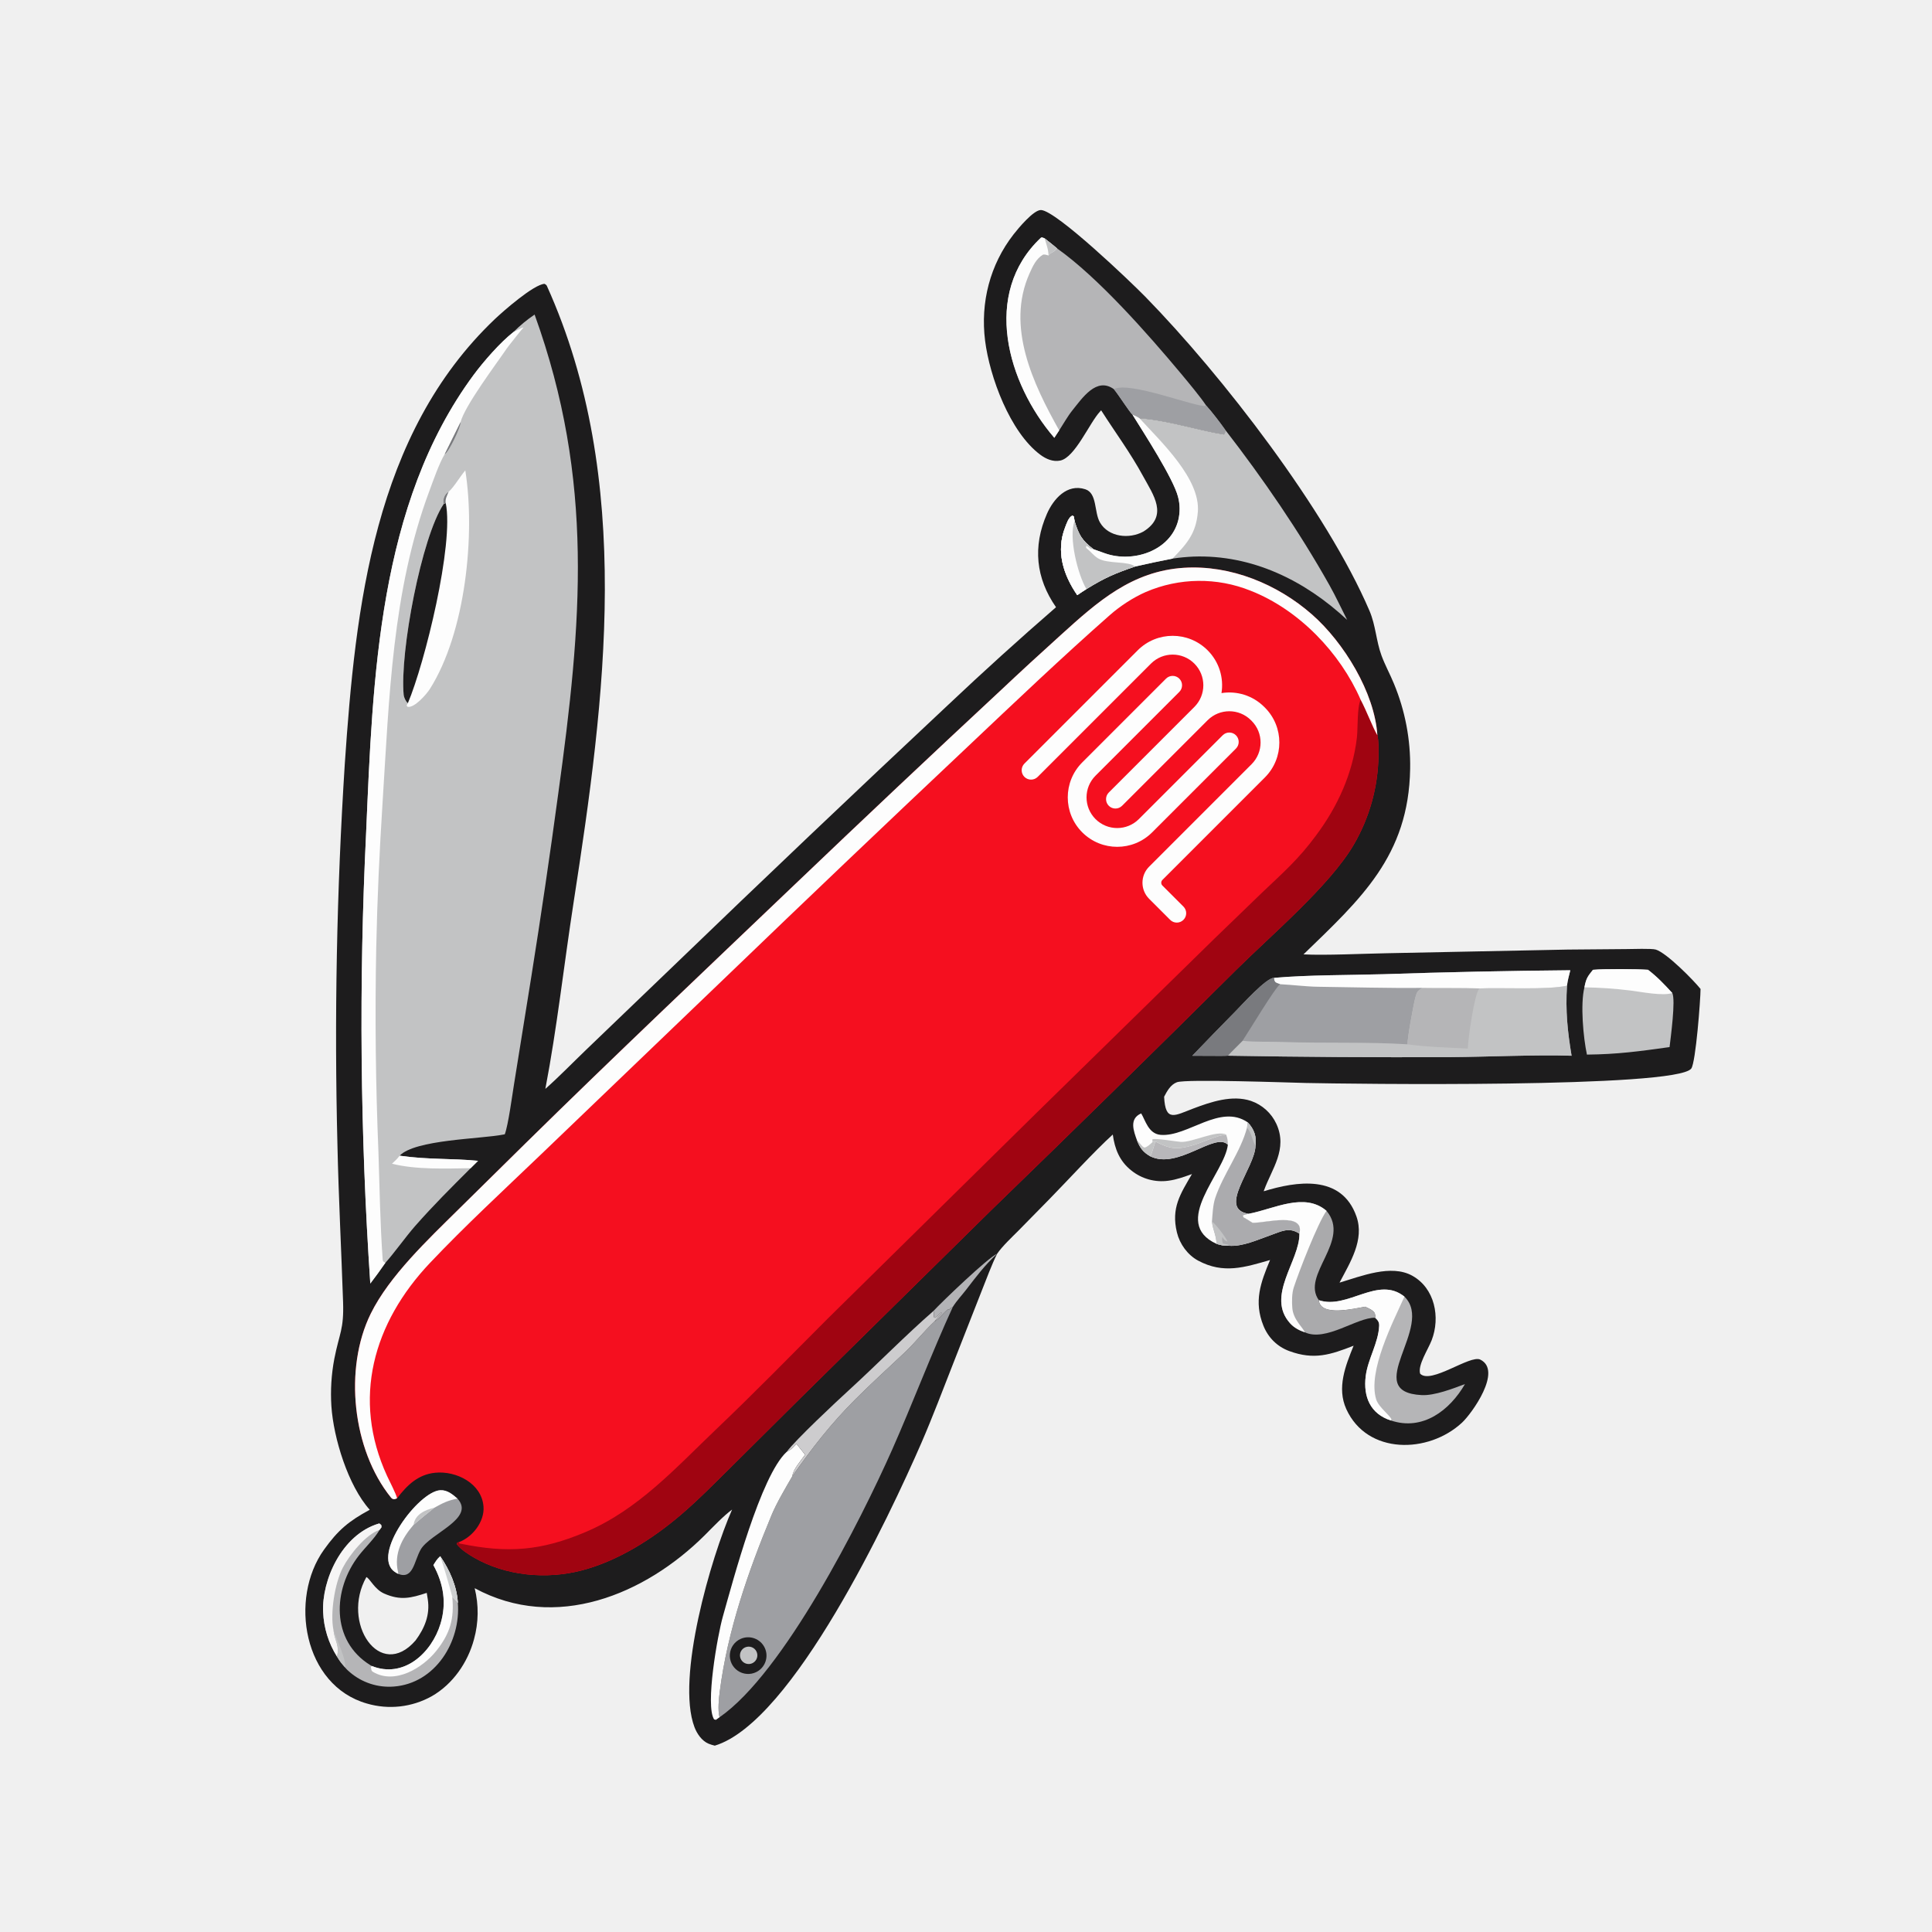
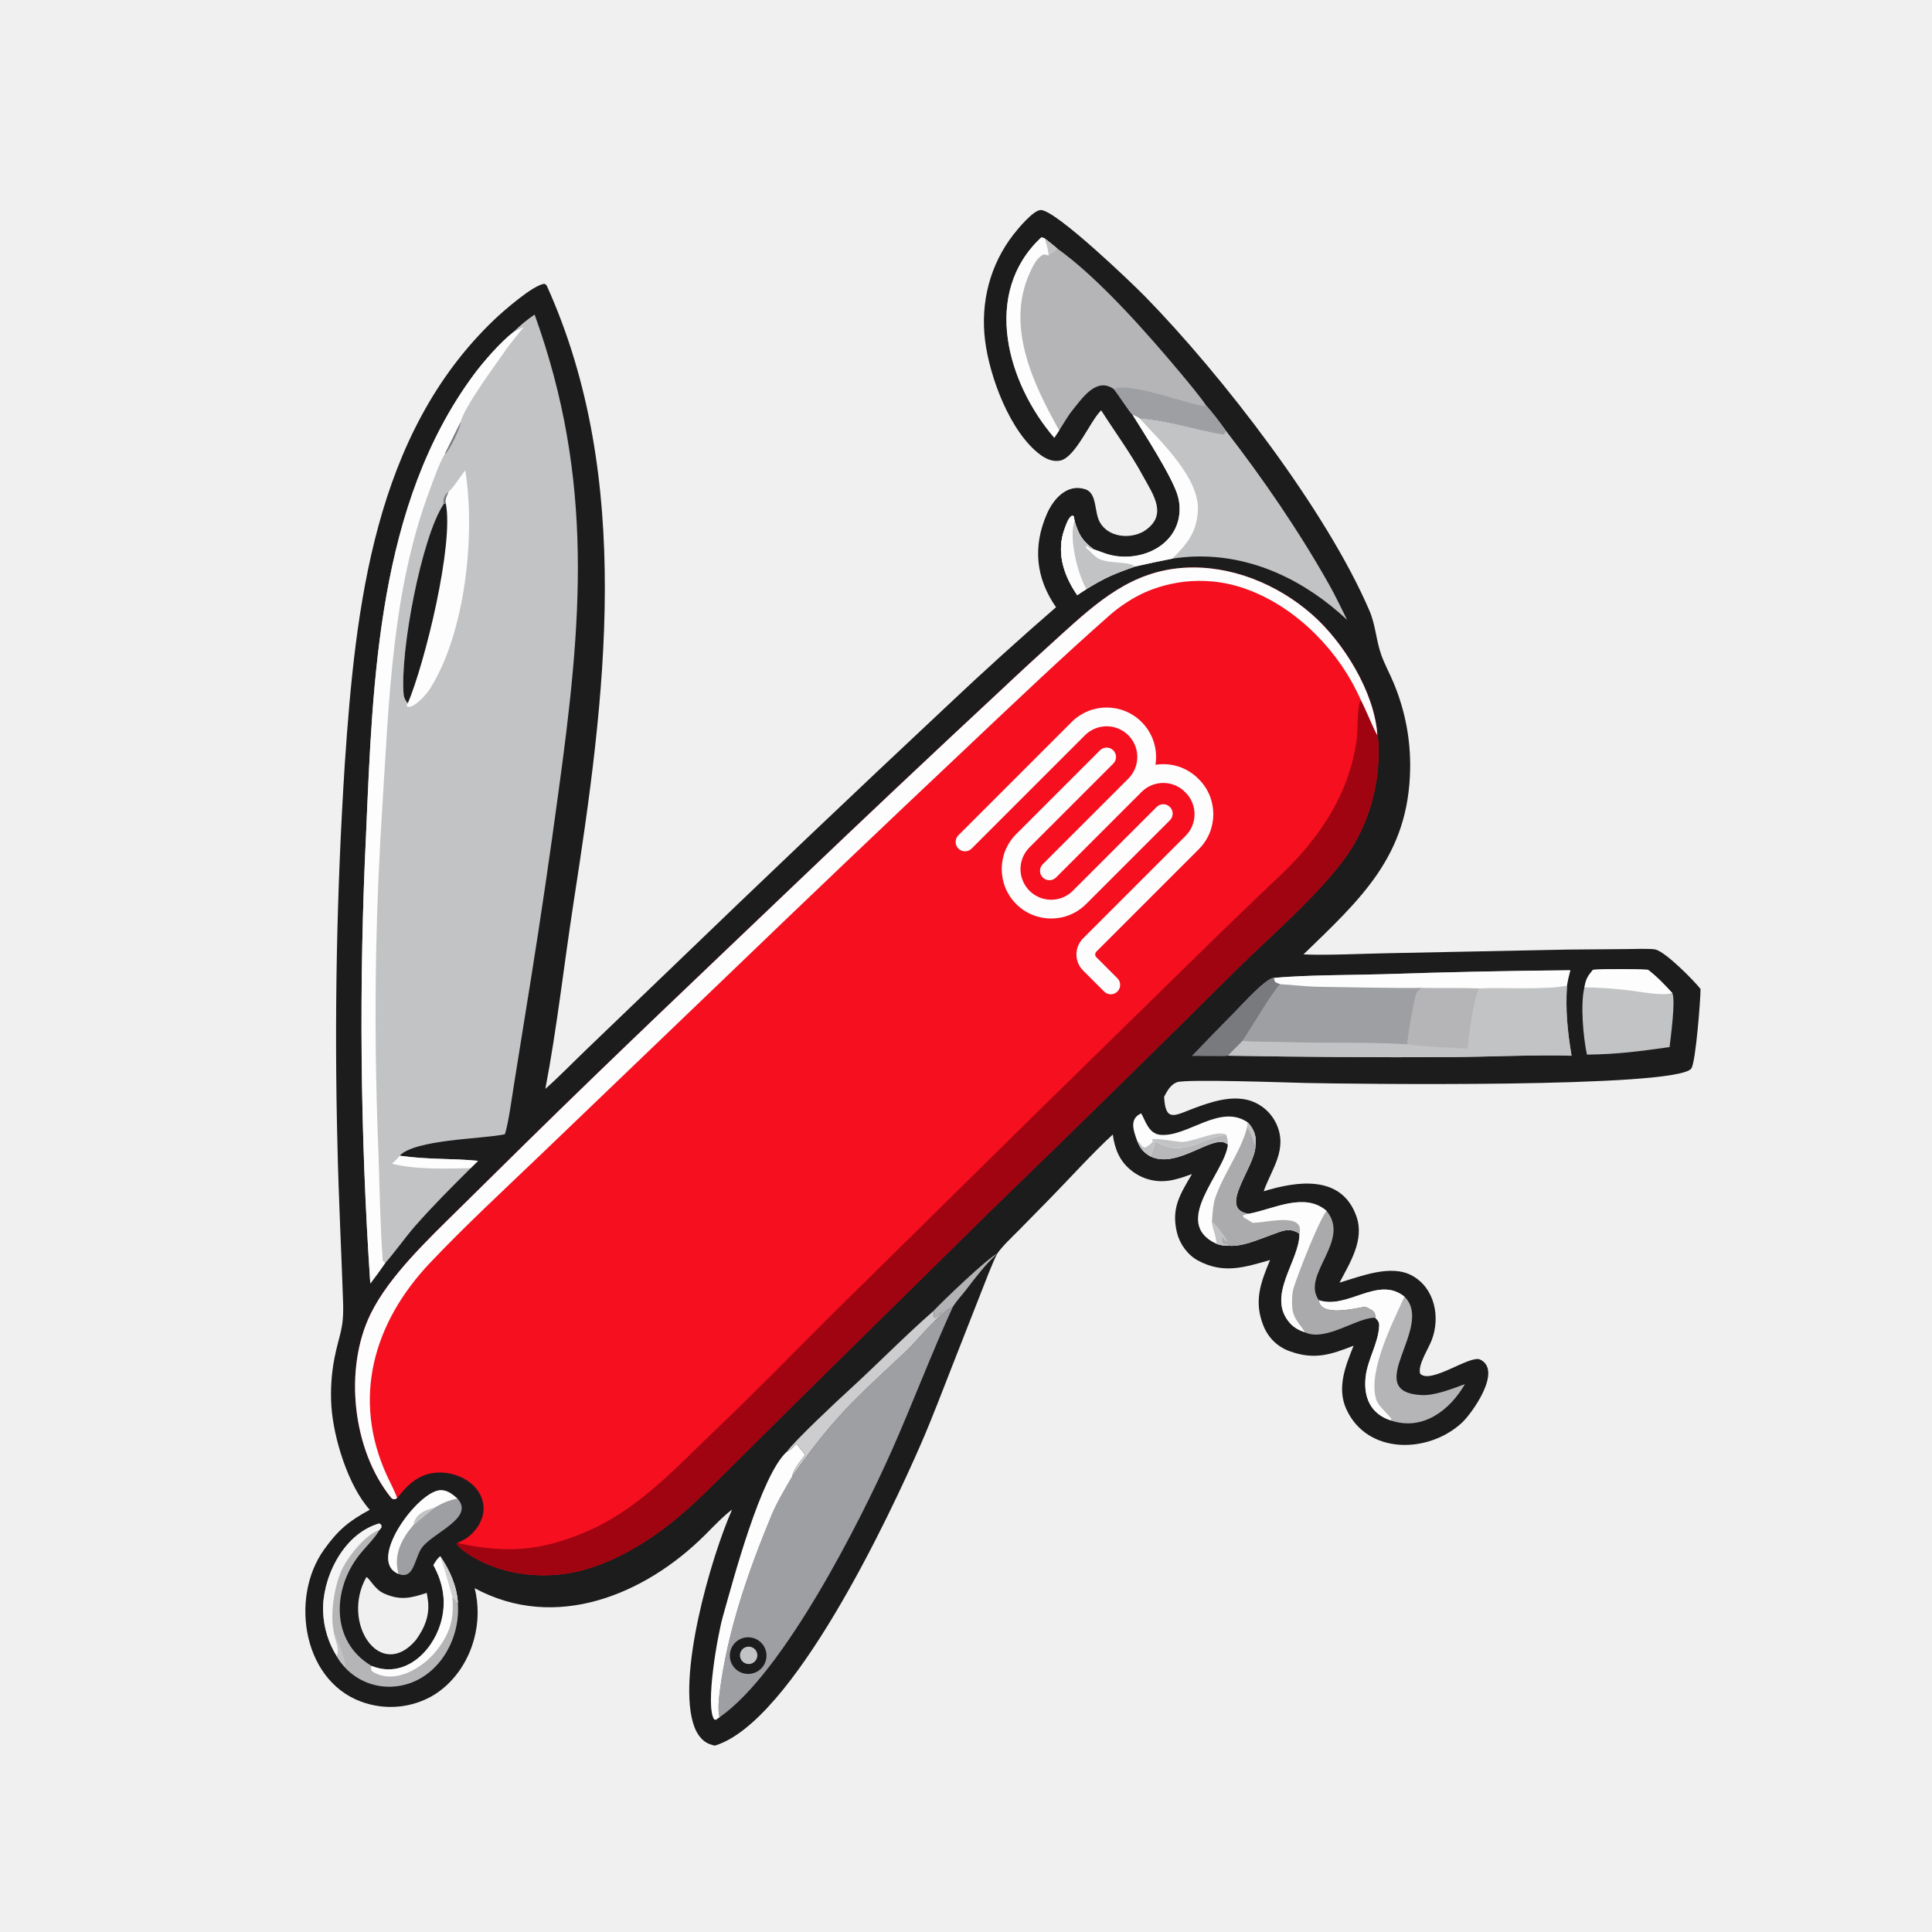
<svg xmlns="http://www.w3.org/2000/svg" width="1024" height="1024" viewBox="0 0 1024 1024" fill="none">
  <g clip-path="url(#clip0_2459_19421)">
    <path d="M195.982 800.211C184.515 787.494 176.758 762.181 175.641 745.284C175.106 736.885 175.63 728.451 177.2 720.184C179.9 706.415 182.329 704.767 181.836 690.026C180.908 662.424 179.455 634.56 178.855 606.974C177.149 539.646 178.443 472.274 182.736 405.06C188.424 321.599 198.18 230.08 262.293 169.124C266.726 164.91 282.793 150.817 288.6 150.434C289.062 150.665 289.612 151.003 289.836 151.499C336.164 254.15 320.732 370.278 304.099 477.75C298.794 512.028 295.281 544.596 289.046 577.129C296.002 571.018 303.859 562.936 310.7 556.367L356.309 512.579C404.661 465.959 453.346 419.685 502.362 373.763C521.106 356.047 540.229 338.734 559.713 321.835C548.994 306.444 547.294 289.687 554.906 272.32C558.321 264.524 565.547 256.152 575.245 259.325C581.62 261.409 579.842 271.441 582.99 276.891C587.507 284.72 598.554 285.863 606.042 281.726C619.527 273.314 611.179 262.174 605.943 252.521C599.063 239.846 591.197 229.353 583.632 217.478C583.445 217.681 583.268 217.884 583.079 218.084C577.399 224.146 569.823 242.516 561.93 244.117C558.087 244.896 554.398 243.265 551.367 241.007C535.324 229.046 524.519 199.737 522.116 180.535C519.589 160.381 524.677 140.292 537.231 124.201C539.621 121.137 547.896 111.102 551.816 111.323C560.014 111.782 599.522 149.589 607.029 157.265C647.721 198.889 703.114 270.624 725.867 323.761C729.141 331.411 729.39 339.706 732.201 347.383C734.063 352.476 736.75 357.309 738.801 362.339C744.749 376.65 747.682 392.031 747.404 407.527C746.665 453.685 721.087 476.575 690.878 505.841C702.271 506.455 723.01 505.444 734.921 505.235L830.928 503.294L861.898 503.034C865.031 503.03 875.441 502.621 877.643 503.308C883.444 505.112 897.693 519.62 901.323 524.165C901.319 529.686 898.798 563.043 896.421 566.335C888.827 576.862 713.684 574.477 692.059 573.999C683.314 573.805 628.641 571.826 623.803 573.607C620.447 574.839 618.559 578.311 617.003 581.298C617.67 594.989 622.679 591.229 632.552 587.507C641.853 583.996 653.119 580.204 663.026 583.499C669.01 585.557 673.893 589.982 676.533 595.733C682.618 609.066 674.064 619.566 670.003 630.784L669.783 631.4C686.973 626.128 711.053 622.185 718.948 644.755C723.273 657.121 715.606 669.098 709.977 679.828C721.559 676.385 737.322 669.92 748.556 676.17C760.536 682.838 763.483 698.26 758.826 710.319C756.916 715.266 751.344 723.537 752.7 728.081C758.376 733.899 779.159 717.955 784.571 720.611C796.516 726.473 780.024 749.261 774.939 753.993C757.107 770.594 724.614 771.114 713.574 746.859C708.424 735.554 713.165 723.815 717.443 713.257C705.325 717.977 696.583 720.974 683.338 716.094C676.94 713.738 672.171 708.965 669.637 702.665C664.433 689.701 668.16 679.814 673.156 667.84C659.747 671.674 648.495 675.387 635.051 668.161C629.441 665.145 625.284 659.37 623.796 653.232C620.645 640.216 625.608 632.823 631.767 622.28C627.537 623.757 623.71 625.217 619.248 625.81C612.266 626.783 605.191 624.835 599.691 620.425C593.375 615.457 590.842 608.94 589.801 601.323C580.13 610.046 565.69 625.902 556.001 635.768L539.818 652.244C536.229 655.876 531.325 660.401 528.508 664.51C525.638 670.2 522.642 678.395 520.204 684.489L505.263 722.556C500.136 735.666 493.968 751.854 488.451 764.547C471.486 803.559 420.197 912.71 378.861 925.231C377.741 924.959 376.604 924.64 375.538 924.188C371.978 922.689 369.412 918.914 368.087 915.421C358.236 889.468 376.802 825.516 388.021 800.108C383.392 803.503 377.785 809.459 373.595 813.636C341.904 845.204 294.467 864.98 251.588 841.774C253.802 850.68 253.681 860.006 251.236 868.848C247.954 881.152 239.99 892.672 228.823 899.043C218.356 904.891 205.977 906.288 194.471 902.909C160.826 893.339 153.115 847.354 171.735 821.348C179.128 811.026 184.806 806.239 195.982 800.211ZM220.258 869.467C225.048 862.98 228.008 855.946 226.731 847.633L226.186 844.253C217.895 846.987 212.248 848.437 203.61 844.617C198.511 842.363 196.207 836.842 194.198 835.869C180.52 860.073 201.42 891.264 220.258 869.467Z" fill="#1D1C1D" />
    <path d="M495.273 700.425C497.019 699.872 500.138 695.718 502.365 694.047L503.031 694.084C503.944 693.209 503.918 693.223 505.041 692.639C493.876 716.945 483.373 744.662 472.883 768.295C456.081 806.155 415.408 886.628 381.365 910.184C380.359 906.396 381.003 900.347 381.502 896.444C385.619 864.331 396.589 832.812 408.951 803.024C411.62 796.593 416.474 788.404 420.017 782.308C430.468 767.455 440.333 754.699 453.234 741.803C461.755 733.286 470.608 725.229 479.383 716.982C484.809 711.882 489.959 705.341 495.273 700.425Z" fill="#9E9FA3" />
    <path d="M392.509 868.667C397.357 866.458 403.081 868.567 405.341 873.392C407.6 878.218 405.554 883.962 400.753 886.272C397.602 887.791 393.878 887.498 391.003 885.508C388.126 883.513 386.544 880.134 386.855 876.649C387.166 873.163 389.326 870.119 392.509 868.667Z" fill="#1D1C1D" />
    <path d="M394.974 873.132C397.232 872.15 399.864 873.117 400.948 875.326C402.034 877.54 401.187 880.213 399.028 881.398C397.541 882.214 395.725 882.143 394.302 881.22C392.88 880.296 392.08 878.666 392.22 876.974C392.361 875.287 393.418 873.807 394.974 873.132Z" fill="#C2C3C4" />
    <path d="M416.95 769.517C419.622 768.18 420.132 767.322 422.113 765.213L426.731 771.019C424.596 774.038 420.207 779.052 420.018 782.308C416.476 788.404 411.621 796.593 408.952 803.024C396.59 832.812 385.62 864.331 381.503 896.443C381.004 900.347 380.361 906.396 381.366 910.184L379.445 911.543L378.493 911.317C373.682 903.997 380.351 866.585 383.115 856.842C388.6 837.509 403.161 782.179 416.95 769.517Z" fill="#FDFDFD" />
    <path d="M494.731 694.866C495.309 695.912 494.739 696.616 495.066 698.193L495.631 698.479C497.012 697.489 497.496 696.943 498.655 695.746L499.172 695.884C497.904 697.323 496.432 698.919 495.273 700.425C489.959 705.341 484.809 711.882 479.382 716.982C470.608 725.229 461.754 733.286 453.234 741.803C440.332 754.699 430.467 767.455 420.016 782.308C420.205 779.052 424.594 774.038 426.729 771.019L422.111 765.213C420.13 767.322 419.62 768.18 416.948 769.517C422.047 762.75 443.052 743.102 450.251 736.526C464.602 723.428 480.267 707.425 494.731 694.866Z" fill="#CDCCCE" />
    <path d="M494.732 694.866C498.77 690.429 523.931 666.292 528.508 664.51C521.82 670.695 517.539 676.494 511.991 683.693C509.626 686.753 507.119 689.327 505.041 692.639C503.917 693.223 503.944 693.209 503.031 694.084L502.364 694.047C500.138 695.718 497.019 699.872 495.273 700.425C496.432 698.919 497.904 697.323 499.173 695.884L498.655 695.746C497.497 696.943 497.013 697.489 495.631 698.479L495.066 698.193C494.739 696.616 495.309 695.912 494.732 694.866Z" fill="#B3B3B6" />
    <path d="M210.461 794.106C209.28 794.754 208.2 794.934 207.196 793.691C186.763 768.389 182.167 725.343 196.507 696.258C206.379 676.231 226.974 656.868 242.828 641.18L278.739 605.781C325.362 559.924 373.833 514.084 421.199 468.851C457.213 434.446 493.451 400.279 529.913 366.354C540.647 356.242 551.497 346.248 562.455 336.376C581.776 318.874 599.971 302.647 627.608 300.93C652.293 299.398 677.102 309.598 695.463 325.747C712.184 340.453 728.628 367.077 730.026 389.709C730.751 392.524 730.708 397.714 730.629 400.675C730.363 417.24 725.831 433.462 717.476 447.769C704.783 469.42 673.857 495.57 655.044 514.234C612.055 556.952 568.789 599.388 525.252 641.543L424.225 741.051L387.251 777.778C378.574 786.362 370.097 795.001 360.797 802.937C345.816 815.725 327.52 827.318 308.373 832.336C289.653 837.244 268.11 835.287 251.238 825.558C248.276 823.838 244.125 821.19 242.12 818.447L242.366 817.636L243.379 817.304C250.564 814.553 256.845 806.458 256.27 798.573C255.37 786.204 241.821 779.457 230.638 780.584C221.484 781.508 215.696 787.301 210.461 794.106Z" fill="#F50F1F" />
    <path d="M721.167 370.867C724.199 376.511 727.56 385.513 730.024 389.71C730.748 392.524 730.705 397.714 730.627 400.675C730.361 417.24 725.829 433.463 717.473 447.77C704.78 469.42 673.855 495.57 655.042 514.234C612.053 556.952 568.786 599.388 525.249 641.543L424.223 741.051L387.249 777.778C378.572 786.362 370.094 795.002 360.795 802.938C345.814 815.725 327.518 827.318 308.37 832.337C289.65 837.244 268.108 835.287 251.236 825.558C248.273 823.838 244.123 821.191 242.118 818.447L242.364 817.636L243.376 817.304L243.445 818.145C243.72 818.169 243.994 818.193 244.268 818.216C268.969 823.247 286.652 822.112 310.553 811.933C338.361 800.095 358.215 777.917 379.76 757.384C399.652 738.428 418.977 718.688 438.492 699.102L549.536 589.695L643.667 497.505L669.127 472.914C680.071 462.486 688.251 455.44 697.51 442.822C708.948 427.572 716.951 410.008 719.186 390.966C719.741 386.213 719.239 374.785 721.167 370.867Z" fill="#A00411" />
    <path d="M210.461 794.106C209.28 794.754 208.2 794.934 207.196 793.691C186.763 768.389 182.167 725.343 196.507 696.258C206.379 676.231 226.974 656.868 242.828 641.18L278.739 605.781C325.362 559.924 373.833 514.084 421.199 468.851C457.213 434.446 493.451 400.279 529.913 366.354C540.647 356.242 551.497 346.248 562.455 336.376C581.776 318.874 599.971 302.647 627.608 300.93C652.293 299.398 677.102 309.598 695.463 325.747C712.184 340.453 728.628 367.077 730.026 389.709C727.563 385.513 724.201 376.511 721.17 370.867C710.312 345.95 688.394 323.106 662.848 313.089C644.998 305.917 625.022 306.154 607.342 313.745C600.666 316.665 593.698 321.197 588.226 326.02C562.726 348.489 537.932 372.097 513.238 395.436C470.329 435.879 427.635 476.548 385.159 517.442L286.516 612.082C266.764 631.004 246.617 649.605 227.931 669.334C197.805 701.141 186.383 741.419 205.162 782.282C206.369 784.908 209.914 791.662 210.461 794.106Z" fill="#FDFDFD" />
    <path d="M272.19 175.941C275.603 172.515 279.341 169.431 283.352 166.73C315.144 254.783 308.36 330.097 295.872 420.708C291.512 453.017 286.767 485.273 281.639 517.469L272.433 574.734C271.455 580.749 269.394 596.264 267.552 601.192L266.85 601.332C254.778 603.719 220.038 603.952 211.802 612.548C227.097 614.725 239.261 613.883 253.386 615.254L249.448 619.171C238.922 629.683 229.942 638.578 220.079 649.761C215.164 655.335 208.422 664.807 204.259 669.305C201.694 673.042 199.027 676.704 196.266 680.299C190.908 600.831 190.166 521.117 194.045 441.562C197.585 359.964 200.371 267.295 251.011 198.743C256.238 191.666 265.227 181.36 272.19 175.941Z" fill="#C2C3C4" />
    <path d="M272.19 175.942C273.666 175.315 276.605 173.532 277.471 173.564C276.757 174.245 269.331 183.629 268.607 184.696C262.991 192.973 246.358 215.024 244.104 223.745L235.692 240.733C232.729 245.643 229.623 254.728 227.524 260.357C207.862 313.114 206.285 370.219 202.747 425.785C201.129 451.196 199.939 476.619 199.419 502.088C198.699 538.4 199.091 574.725 200.595 611.011C201.202 629.898 201.495 648.733 202.828 667.608C202.905 668.707 203.476 668.863 204.258 669.305C201.693 673.042 199.027 676.704 196.265 680.299C190.907 600.832 190.165 521.117 194.044 441.562C197.584 359.965 200.37 267.296 251.01 198.743C256.237 191.666 265.226 181.36 272.19 175.942Z" fill="#FDFDFD" />
    <path d="M211.803 612.547C227.098 614.725 239.262 613.883 253.387 615.254L249.449 619.171C236.222 619.353 220.736 620.039 207.748 616.798C209.484 615.181 210.389 614.41 211.803 612.547Z" fill="#FDFDFD" />
    <path d="M244.109 223.744C244.356 226.047 237.821 239.784 235.698 240.733L244.109 223.744Z" fill="#797A7E" />
    <path d="M246.621 249.307C252.018 283.312 246.794 335.177 227.851 365.158C226.101 367.928 219.596 375.434 215.982 374.616L215.513 373.879L216.18 372.699C215.065 371.812 214.076 369.55 213.964 368.365C211.822 345.757 223.427 284.521 235.184 267.1C234.518 264.787 235.672 261.802 237.782 260.651C240.583 258.2 243.801 252.648 246.621 249.307Z" fill="#FDFDFD" />
    <path d="M235.182 267.101L236.256 266.631C240.737 288.381 225.117 351.638 216.178 372.7C215.063 371.813 214.074 369.551 213.962 368.366C211.82 345.758 223.425 284.523 235.182 267.101Z" fill="#1D1C1D" />
    <path d="M235.181 267.101C234.515 264.788 235.669 261.803 237.778 260.651C236.958 262.637 235.85 264.568 236.255 266.631L235.181 267.101Z" fill="#797A7E" />
    <path d="M631.918 559.581C639.458 551.703 647.064 543.887 654.724 536.12C658.138 532.652 671.329 518.01 675.274 518.283C693.452 516.694 714.659 516.88 733.143 516.35C766.183 515.24 799.237 514.539 832.296 514.251C831.584 517.089 830.899 519.545 830.531 522.456C829.71 535.804 830.799 546.496 832.973 559.56C813.399 558.962 788.866 560.151 768.8 560.298C729.467 560.486 690.13 560.23 650.801 559.54C648.798 559.792 635.233 559.522 631.918 559.581Z" fill="#9E9FA3" />
    <path d="M650.804 559.541C652.653 557.426 656.431 553.864 658.572 551.645C665.638 552.384 672.698 552.011 679.759 552.264C701.48 553.041 724.403 552.133 746.009 553.505C745.859 550.588 749.323 531.435 750.273 528.341L750.565 527.408C751.255 525.189 751.868 524.926 753.857 523.601C763.75 523.782 774.44 523.517 784.125 523.885C796.443 523.376 819.871 524.746 830.534 522.456C829.714 535.805 830.802 546.496 832.977 559.56C813.402 558.962 788.87 560.151 768.803 560.299C729.471 560.487 690.133 560.23 650.804 559.541Z" fill="#C2C3C4" />
    <path d="M753.856 523.6C763.749 523.781 774.439 523.517 784.124 523.884C781.432 526.626 778.077 550.83 777.962 555.759C768.79 555.324 754.808 554.827 746.008 553.504C745.858 550.588 749.322 531.434 750.272 528.341L750.564 527.407C751.254 525.188 751.867 524.926 753.856 523.6Z" fill="#B5B5B7" />
    <path d="M675.273 518.284C693.451 516.695 714.657 516.882 733.142 516.352C766.182 515.242 799.236 514.541 832.295 514.253C831.582 517.091 830.897 519.547 830.53 522.457C819.866 524.747 796.438 523.377 784.12 523.886C774.436 523.519 763.746 523.783 753.852 523.602C735.62 523.797 716.901 523.232 698.629 523.006C692.364 522.929 684.839 521.962 678.453 521.652C676.099 520.777 675.378 520.855 675.273 518.284Z" fill="#FDFDFD" />
    <path d="M631.918 559.581C639.458 551.703 647.064 543.887 654.724 536.12C658.138 532.652 671.329 518.01 675.274 518.283C675.379 520.853 676.1 520.775 678.455 521.65C675.715 523.623 662.005 546.51 658.569 551.644C656.428 553.864 652.65 557.426 650.801 559.54C648.798 559.792 635.233 559.522 631.918 559.581Z" fill="#797A7E" />
    <path d="M558.808 232.048C533.906 203.103 520.259 155.615 551.664 126.039C552.192 125.542 553.062 126.115 553.674 126.338C555.773 128.025 558.214 129.896 560.234 131.63C582.066 147.045 608.607 177.273 625.745 197.768C629.202 201.903 636.599 210.767 639.275 214.92C642.258 218.195 646.841 224.179 649.397 227.833C649.272 229.542 649.54 228.97 648.677 230.28C635.217 228.129 617.66 222.455 603.962 221.712C602.677 220.826 601.624 220.408 600.216 219.771C598.606 218.337 592.762 209.078 590.384 206.275C581.162 199.622 573.673 210.943 568.318 217.585C565.933 220.543 563.52 224.843 561.397 228.104L558.808 232.048Z" fill="#B5B5B7" />
    <path d="M558.808 232.048C533.906 203.103 520.259 155.615 551.664 126.039C552.192 125.542 553.062 126.115 553.674 126.338C555.773 128.025 558.214 129.896 560.234 131.63C558.418 134.103 556.966 133.523 555.718 135.417C554.424 135.039 554.23 134.884 552.909 134.919C549.145 137.085 547.327 141.207 545.611 145.07C533.079 173.276 547.66 203.616 561.397 228.104L558.808 232.048Z" fill="#FDFDFD" />
    <path d="M553.675 126.338C555.774 128.026 558.215 129.896 560.235 131.63C558.42 134.103 556.968 133.523 555.72 135.417C555.794 132.623 554.499 129.106 553.675 126.338Z" fill="#C2C3C4" />
    <path d="M590.388 206.274C598.462 201.818 633.908 215.983 639.047 215.13L639.279 214.919C642.262 218.194 646.845 224.178 649.4 227.832C649.276 229.541 649.543 228.97 648.68 230.279C635.221 228.129 617.664 222.454 603.966 221.711C602.681 220.825 601.628 220.408 600.219 219.77C598.61 218.336 592.765 209.077 590.388 206.274Z" fill="#9E9FA3" />
    <path d="M600.221 219.77C601.63 220.408 602.683 220.825 603.968 221.711C617.666 222.455 635.223 228.129 648.683 230.28C649.546 228.97 649.278 229.541 649.403 227.832C669.391 253.63 688.636 281.692 704.619 310.124C707.998 316.129 710.887 322.426 714.013 328.554C691.665 307.68 663.633 293.892 632.528 295.004C628.82 295.168 625.127 295.522 621.456 296.068C614.804 297.369 608.168 298.775 601.558 300.28C590.693 304.05 585.831 306.075 575.841 312.209C574.285 313.156 572.51 314.397 570.964 315.417C563.581 304.715 559.579 292.168 564.557 279.508C565.362 277.46 566.324 274.236 568.401 273.274L569.14 273.734L569.561 276.223C571.844 283.541 573.343 286.293 579.548 291.084C579.682 291.102 584.92 293.008 585.657 293.271C600.384 298.507 620.469 292.064 624.526 275.628C625.501 271.568 625.45 267.328 624.372 263.294C621.867 253.539 606.146 229.298 600.221 219.77Z" fill="#C2C3C4" />
    <path d="M600.221 219.77C601.63 220.408 602.683 220.825 603.968 221.711C615.484 234.276 636.257 253.783 634.886 271.264C633.989 282.76 628.994 288.303 621.456 296.068C614.804 297.369 608.168 298.775 601.558 300.28C590.693 304.05 585.831 306.075 575.841 312.209C574.285 313.156 572.51 314.397 570.964 315.417C563.581 304.715 559.579 292.168 564.557 279.508C565.362 277.46 566.324 274.236 568.401 273.274L569.14 273.734L569.561 276.223C571.844 283.541 573.343 286.293 579.548 291.084C579.682 291.102 584.92 293.008 585.657 293.271C600.384 298.507 620.469 292.064 624.526 275.628C625.501 271.568 625.45 267.328 624.372 263.294C621.867 253.539 606.146 229.298 600.221 219.77Z" fill="#FDFDFD" />
    <path d="M570.961 315.417C563.578 304.715 559.576 292.168 564.554 279.508C565.359 277.46 566.32 274.236 568.397 273.274L569.136 273.734L569.558 276.223C571.841 283.541 573.34 286.293 579.545 291.084C576.923 290.825 578.298 290.719 575.758 289.237L575.657 290.391L576.341 290.952C578.44 292.696 579.597 294.453 582.03 295.947C586.989 298.984 598.283 297.295 601.554 300.28C590.689 304.05 585.828 306.075 575.838 312.209C574.282 313.156 572.507 314.397 570.961 315.417Z" fill="#C2C3C4" />
    <path d="M570.961 315.417C563.578 304.715 559.576 292.168 564.554 279.508C565.359 277.46 566.32 274.236 568.397 273.274L569.136 273.734L569.558 276.223C566.285 284.521 571.193 304.543 575.838 312.209C574.282 313.156 572.507 314.397 570.961 315.417Z" fill="#FDFDFD" />
    <path d="M602.665 604.523C600.814 599.371 598.355 592.986 604.845 590.123C607.033 593.641 608.663 600.961 615.152 601.498C629.474 602.692 646.632 584.803 661.312 594.863C664.662 598.377 666.083 602.361 665.45 607.211C665.185 619.031 645.052 640.762 661.764 643.318C660.611 643.642 659.535 643.943 658.366 644.225L658.921 644.158L658.951 645.099C660.582 646.059 662.242 646.998 663.81 648.05L664.655 648.065C670.842 648.164 691.701 642.265 688.724 653.87C683.154 650.165 679.022 652.728 673.258 654.74C666.444 657.113 658.648 660.822 651.289 660.272C648.252 660.247 647.723 660.119 644.792 659.28C620.238 648.045 649.265 621.61 650.784 606.731C644.043 599.754 624.337 620.146 609.647 612.853C605.822 610.652 604.252 608.485 602.665 604.523Z" fill="#FDFDFD" />
    <path d="M661.311 594.862C664.661 598.376 666.082 602.361 665.449 607.21C665.185 619.031 645.051 640.762 661.764 643.317C660.61 643.641 659.534 643.943 658.365 644.224L658.92 644.158L658.95 645.098C660.581 646.058 662.241 646.997 663.809 648.049L664.654 648.064C670.842 648.163 691.7 642.264 688.723 653.869C683.153 650.164 679.021 652.727 673.257 654.739C666.443 657.112 658.648 660.821 651.289 660.271C648.251 660.247 647.722 660.118 644.791 659.28C644.651 654.602 642.953 652.3 642.358 647.477C642.673 643.55 642.846 638.69 644.103 634.929C648.276 622.395 657.654 610.387 660.95 597.643C661.187 596.469 661.199 596.06 661.311 594.862Z" fill="#ABABAE" />
    <path d="M642.358 647.478C644.112 648.309 650.251 656.613 650.623 658.094C648.923 657.398 648.838 657.072 647.821 655.573C647.78 657.011 647.649 657.728 648.165 659.088C649.117 659.283 649.992 659.473 650.931 659.705L651.289 660.272C648.252 660.247 647.722 660.119 644.791 659.28C644.651 654.602 642.953 652.301 642.358 647.478Z" fill="#C2C3C4" />
    <path d="M661.31 594.863C664.66 598.377 666.081 602.362 665.448 607.211C663.631 604.74 663.692 600.903 660.949 597.644C661.186 596.47 661.199 596.061 661.31 594.863Z" fill="#C2C3C4" />
    <path d="M609.647 612.852C611.067 610.446 611.392 607.136 612.511 605.087C620.191 609.001 623.723 609.544 632.41 606.96C637.085 605.568 645.296 601.715 649.868 601.353C650.707 603.719 650.699 604.2 650.784 606.73C644.044 599.753 624.338 620.146 609.647 612.852Z" fill="#B8B7BA" />
    <path d="M610.845 605.356L610.769 603.859C612.85 603.175 623.058 605.028 625.771 605.217C631.889 605.654 644.904 598.758 649.869 601.353C645.297 601.715 637.086 605.567 632.411 606.96C623.723 609.544 620.192 609.001 612.512 605.087C611.783 605.025 611.601 605.17 610.845 605.356Z" fill="#C2C3C4" />
    <path d="M602.664 604.523C604.491 605.897 604.93 607.577 606.591 608.266C608.261 607.873 609.506 606.518 610.843 605.358C611.599 605.171 611.781 605.026 612.51 605.088C611.391 607.137 611.066 610.447 609.646 612.853C605.822 610.652 604.252 608.485 602.664 604.523Z" fill="#C2C3C4" />
    <path d="M844.291 514.024C850.482 513.437 867.115 513.566 873.456 514.003C878.245 517.617 882.297 521.889 886.331 526.316C888.233 529.835 885.473 550.059 884.903 554.981C868.716 557.231 857.474 558.799 841.105 558.962C839.175 549.981 837.547 532.21 839.777 523.318C840.699 518.593 841.39 517.648 844.291 514.024Z" fill="#C2C3C4" />
    <path d="M844.291 514.023C850.482 513.436 867.115 513.565 873.456 514.002C878.245 517.616 882.297 521.887 886.331 526.314C881.531 528.065 869.625 525.669 864.076 524.985C856.011 523.993 847.899 523.432 839.777 523.316C840.699 518.591 841.39 517.647 844.291 514.023Z" fill="#FDFDFD" />
    <path d="M699.024 689.118C714.152 694.256 730.351 675.931 744.38 687.239C760.675 703.125 720.748 737.821 753.589 739.439C760.344 739.77 770.095 735.991 776.467 733.585C768.42 747.494 754.082 758.574 737.186 752.876C726.33 749.396 722.497 740.381 723.849 729.429C724.98 720.272 730.594 711.822 730.984 702.703C731.066 700.713 730.265 699.726 728.862 698.439C729.014 696.924 729.009 697.457 728.651 695.928C727.301 694.091 725.663 693.585 723.561 692.571C717.691 693.532 699.822 698.022 699.024 689.118Z" fill="#B5B5B7" />
    <path d="M699.024 689.118C714.152 694.256 730.351 675.931 744.38 687.239C738.448 700.484 724.779 726.768 729.418 741.752C730.689 745.853 737.175 750.552 737.484 752.359L737.186 752.876C726.33 749.396 722.497 740.381 723.849 729.429C724.98 720.272 730.594 711.822 730.984 702.703C731.066 700.713 730.265 699.726 728.862 698.439C729.014 696.924 729.009 697.457 728.651 695.928C727.301 694.091 725.663 693.585 723.561 692.571C717.691 693.532 699.822 698.022 699.024 689.118Z" fill="#FDFDFD" />
    <path d="M663.807 648.05C662.239 646.999 660.579 646.06 658.948 645.099L658.918 644.159L658.363 644.226C659.532 643.944 660.608 643.642 661.762 643.318L662.538 643.172C675.376 640.68 691.45 631.782 703.076 641.77C716.338 657.599 689.33 675.769 699.024 689.118C699.821 698.022 717.69 693.532 723.561 692.571C725.663 693.585 727.3 694.091 728.651 695.928C729.009 697.457 729.014 696.924 728.862 698.439C719.219 698.158 702.734 711.353 691.581 706.141C688.7 705.205 685.905 703.712 683.849 701.449C670.713 687.004 688.931 668.267 688.721 653.87C691.698 642.266 670.84 648.165 664.652 648.066L663.807 648.05Z" fill="#AAAAAC" />
    <path d="M663.807 648.05C662.239 646.999 660.579 646.06 658.948 645.099L658.918 644.159L658.363 644.226C659.532 643.944 660.608 643.642 661.762 643.318L662.538 643.172C675.376 640.68 691.45 631.782 703.076 641.77C698.389 648.395 688.633 673.533 685.741 682.312C684.68 685.525 684.694 689.957 684.946 693.218C685.44 699.475 690.439 703.39 691.581 706.141C688.7 705.205 685.905 703.712 683.849 701.449C670.713 687.004 688.931 668.267 688.721 653.87C691.698 642.266 670.84 648.165 664.652 648.066L663.807 648.05Z" fill="#FDFDFD" />
    <path d="M178.586 877.986C174.127 870.911 171.606 862.785 171.275 854.425C170.49 837.642 181.054 813.404 200.751 807.529C201.314 807.364 201.709 807.992 202.135 808.413C202.238 810.023 202.337 809.207 201.189 810.857C198.37 815.668 193.616 820.048 190.155 824.522C176.303 842.424 175.259 869.581 196.246 882.538L196.984 882.985C213.963 889.839 228.793 876.091 233.484 860.608C236.78 849.728 235.11 839.384 229.696 829.524C230.942 827.589 231.565 826.382 233.317 824.833C238.288 832.074 242.154 840.684 242.67 849.562C244.308 870.268 230.626 892.247 208.736 893.905C200.309 894.568 191.963 891.866 185.526 886.389C184.708 885.689 183.589 884.71 182.959 883.847C180.949 881.547 180.197 880.696 178.586 877.986Z" fill="#B5B5B7" />
    <path d="M229.698 829.524C230.943 827.589 231.567 826.382 233.319 824.834C238.29 832.074 242.156 840.684 242.672 849.563C241.843 848.378 240.715 847.301 239.704 846.251C240.828 857.716 238.688 865.689 231.205 875.039C223.945 884.107 209.283 893.056 197.642 886.107C196.679 885.534 196.806 884.67 196.588 883.58L196.986 882.985C213.964 889.839 228.794 876.091 233.485 860.609C236.782 849.729 235.112 839.384 229.698 829.524Z" fill="#FDFDFD" />
    <path d="M233.319 824.833C238.29 832.073 242.157 840.683 242.672 849.562C241.843 848.377 240.716 847.3 239.704 846.25C238.181 840.56 235.248 830.297 233.319 824.833Z" fill="#CED0D1" />
    <path d="M178.586 877.986C174.127 870.911 171.606 862.785 171.275 854.425C170.49 837.642 181.054 813.404 200.751 807.529C201.314 807.364 201.709 807.992 202.135 808.413C202.238 810.023 202.337 809.207 201.189 810.857C193.941 813.253 185.249 824.042 181.714 830.88C177.413 839.193 174.927 855.095 176.74 863.948C177.402 869.826 180.181 872.254 178.586 877.986Z" fill="#F6F5F5" />
    <path d="M176.742 863.948C178.423 868.795 183.572 879.707 182.961 883.847C180.95 881.546 180.199 880.695 178.587 877.985C180.183 872.254 177.403 869.825 176.742 863.948Z" fill="#C2C3C4" />
    <path d="M211.031 834.194C210.364 833.865 209.723 833.479 209.117 833.048C196.632 824.124 221.864 790.456 233.347 789.848C237.154 789.645 239.983 792.172 242.464 794.288C252.176 804.841 227.891 812.72 222.98 821.289C219.424 827.497 219.086 837.336 211.031 834.194Z" fill="#9E9FA3" />
    <path d="M211.031 834.194C210.364 833.865 209.723 833.479 209.117 833.048C196.632 824.124 221.864 790.456 233.347 789.848C237.154 789.645 239.983 792.172 242.464 794.288C237.437 795.233 234.654 796.657 230.18 799.147C226.447 802.065 222.788 805.08 219.202 808.18C213.071 815.312 208.734 823.453 210.944 833.088C211.081 833.687 211.046 833.561 211.031 834.194Z" fill="#FDFDFD" />
    <path d="M219.206 808.179C219.958 802.665 225.273 800.267 230.183 799.146C226.451 802.065 222.791 805.079 219.206 808.179Z" fill="#C2C3C4" />
-     <path fill-rule="evenodd" clip-rule="evenodd" d="M633.032 351.712C626.685 345.365 616.393 345.365 610.045 351.712L549.998 411.76C548.055 413.703 544.904 413.703 542.961 411.76C541.018 409.816 541.018 406.666 542.961 404.723L603.009 344.676C613.243 334.442 629.835 334.441 640.069 344.676C646.244 350.851 648.693 359.341 647.416 367.353C655.428 366.077 663.919 368.528 670.094 374.703L670.406 375.015C680.64 385.249 680.64 401.842 670.406 412.076L616.099 466.383C615.278 467.204 615.278 468.534 616.098 469.354L627.25 480.506C629.193 482.449 629.193 485.6 627.25 487.543C625.306 489.486 622.156 489.486 620.213 487.543L609.062 476.391C604.355 471.684 604.355 464.053 609.062 459.347L663.369 405.039C669.717 398.691 669.717 388.4 663.369 382.052L663.057 381.739C656.708 375.391 646.416 375.389 640.069 381.736L595.347 426.462C595.307 426.502 595.267 426.541 595.226 426.579L594.721 427.084C592.778 429.027 589.627 429.027 587.684 427.084C585.741 425.141 585.741 421.991 587.684 420.047L633.032 374.699C639.38 368.352 639.38 358.06 633.032 351.712ZM625.058 359.689C627.001 361.633 627.001 364.783 625.058 366.726L580.647 411.136C574.3 417.484 574.3 427.775 580.647 434.123C586.995 440.47 597.287 440.47 603.634 434.123L648.044 389.713C649.988 387.77 653.138 387.77 655.081 389.713C657.024 391.656 657.024 394.807 655.081 396.75L610.671 441.16C600.437 451.393 583.845 451.393 573.611 441.16C563.377 430.926 563.377 414.333 573.611 404.099L618.021 359.689C619.964 357.746 623.114 357.746 625.058 359.689Z" fill="#FDFDFD" />
+     <path fill-rule="evenodd" clip-rule="evenodd" d="M598.032 389.712C591.685 383.365 581.393 383.365 575.045 389.712L514.998 449.76C513.055 451.703 509.904 451.703 507.961 449.76C506.018 447.816 506.018 444.666 507.961 442.723L568.009 382.676C578.243 372.442 594.835 372.441 605.069 382.676C611.244 388.851 613.693 397.341 612.416 405.353C620.428 404.077 628.919 406.528 635.094 412.703L635.406 413.015C645.64 423.249 645.64 439.842 635.406 450.076L581.099 504.383C580.278 505.204 580.278 506.534 581.098 507.354L592.25 518.506C594.193 520.449 594.193 523.6 592.25 525.543C590.306 527.486 587.156 527.486 585.213 525.543L574.062 514.391C569.355 509.684 569.355 502.053 574.062 497.347L628.369 443.039C634.717 436.691 634.717 426.4 628.369 420.052L628.057 419.739C621.708 413.391 611.416 413.389 605.069 419.736L560.347 464.462C560.307 464.502 560.267 464.541 560.226 464.579L559.721 465.084C557.778 467.027 554.627 467.027 552.684 465.084C550.741 463.141 550.741 459.991 552.684 458.047L598.032 412.699C604.38 406.352 604.38 396.06 598.032 389.712ZM590.058 397.689C592.001 399.633 592.001 402.783 590.058 404.726L545.647 449.136C539.3 455.484 539.3 465.775 545.647 472.123C551.995 478.47 562.287 478.47 568.634 472.123L613.044 427.713C614.988 425.77 618.138 425.77 620.081 427.713C622.024 429.656 622.024 432.807 620.081 434.75L575.671 479.16C565.437 489.393 548.845 489.393 538.611 479.16C528.377 468.926 528.377 452.333 538.611 442.099L583.021 397.689C584.964 395.746 588.114 395.746 590.058 397.689Z" fill="#FDFDFD" />
  </g>
  <defs>
    <clipPath id="clip0_2459_19421">
      <rect width="1024" height="1024" fill="white" />
    </clipPath>
  </defs>
</svg>
